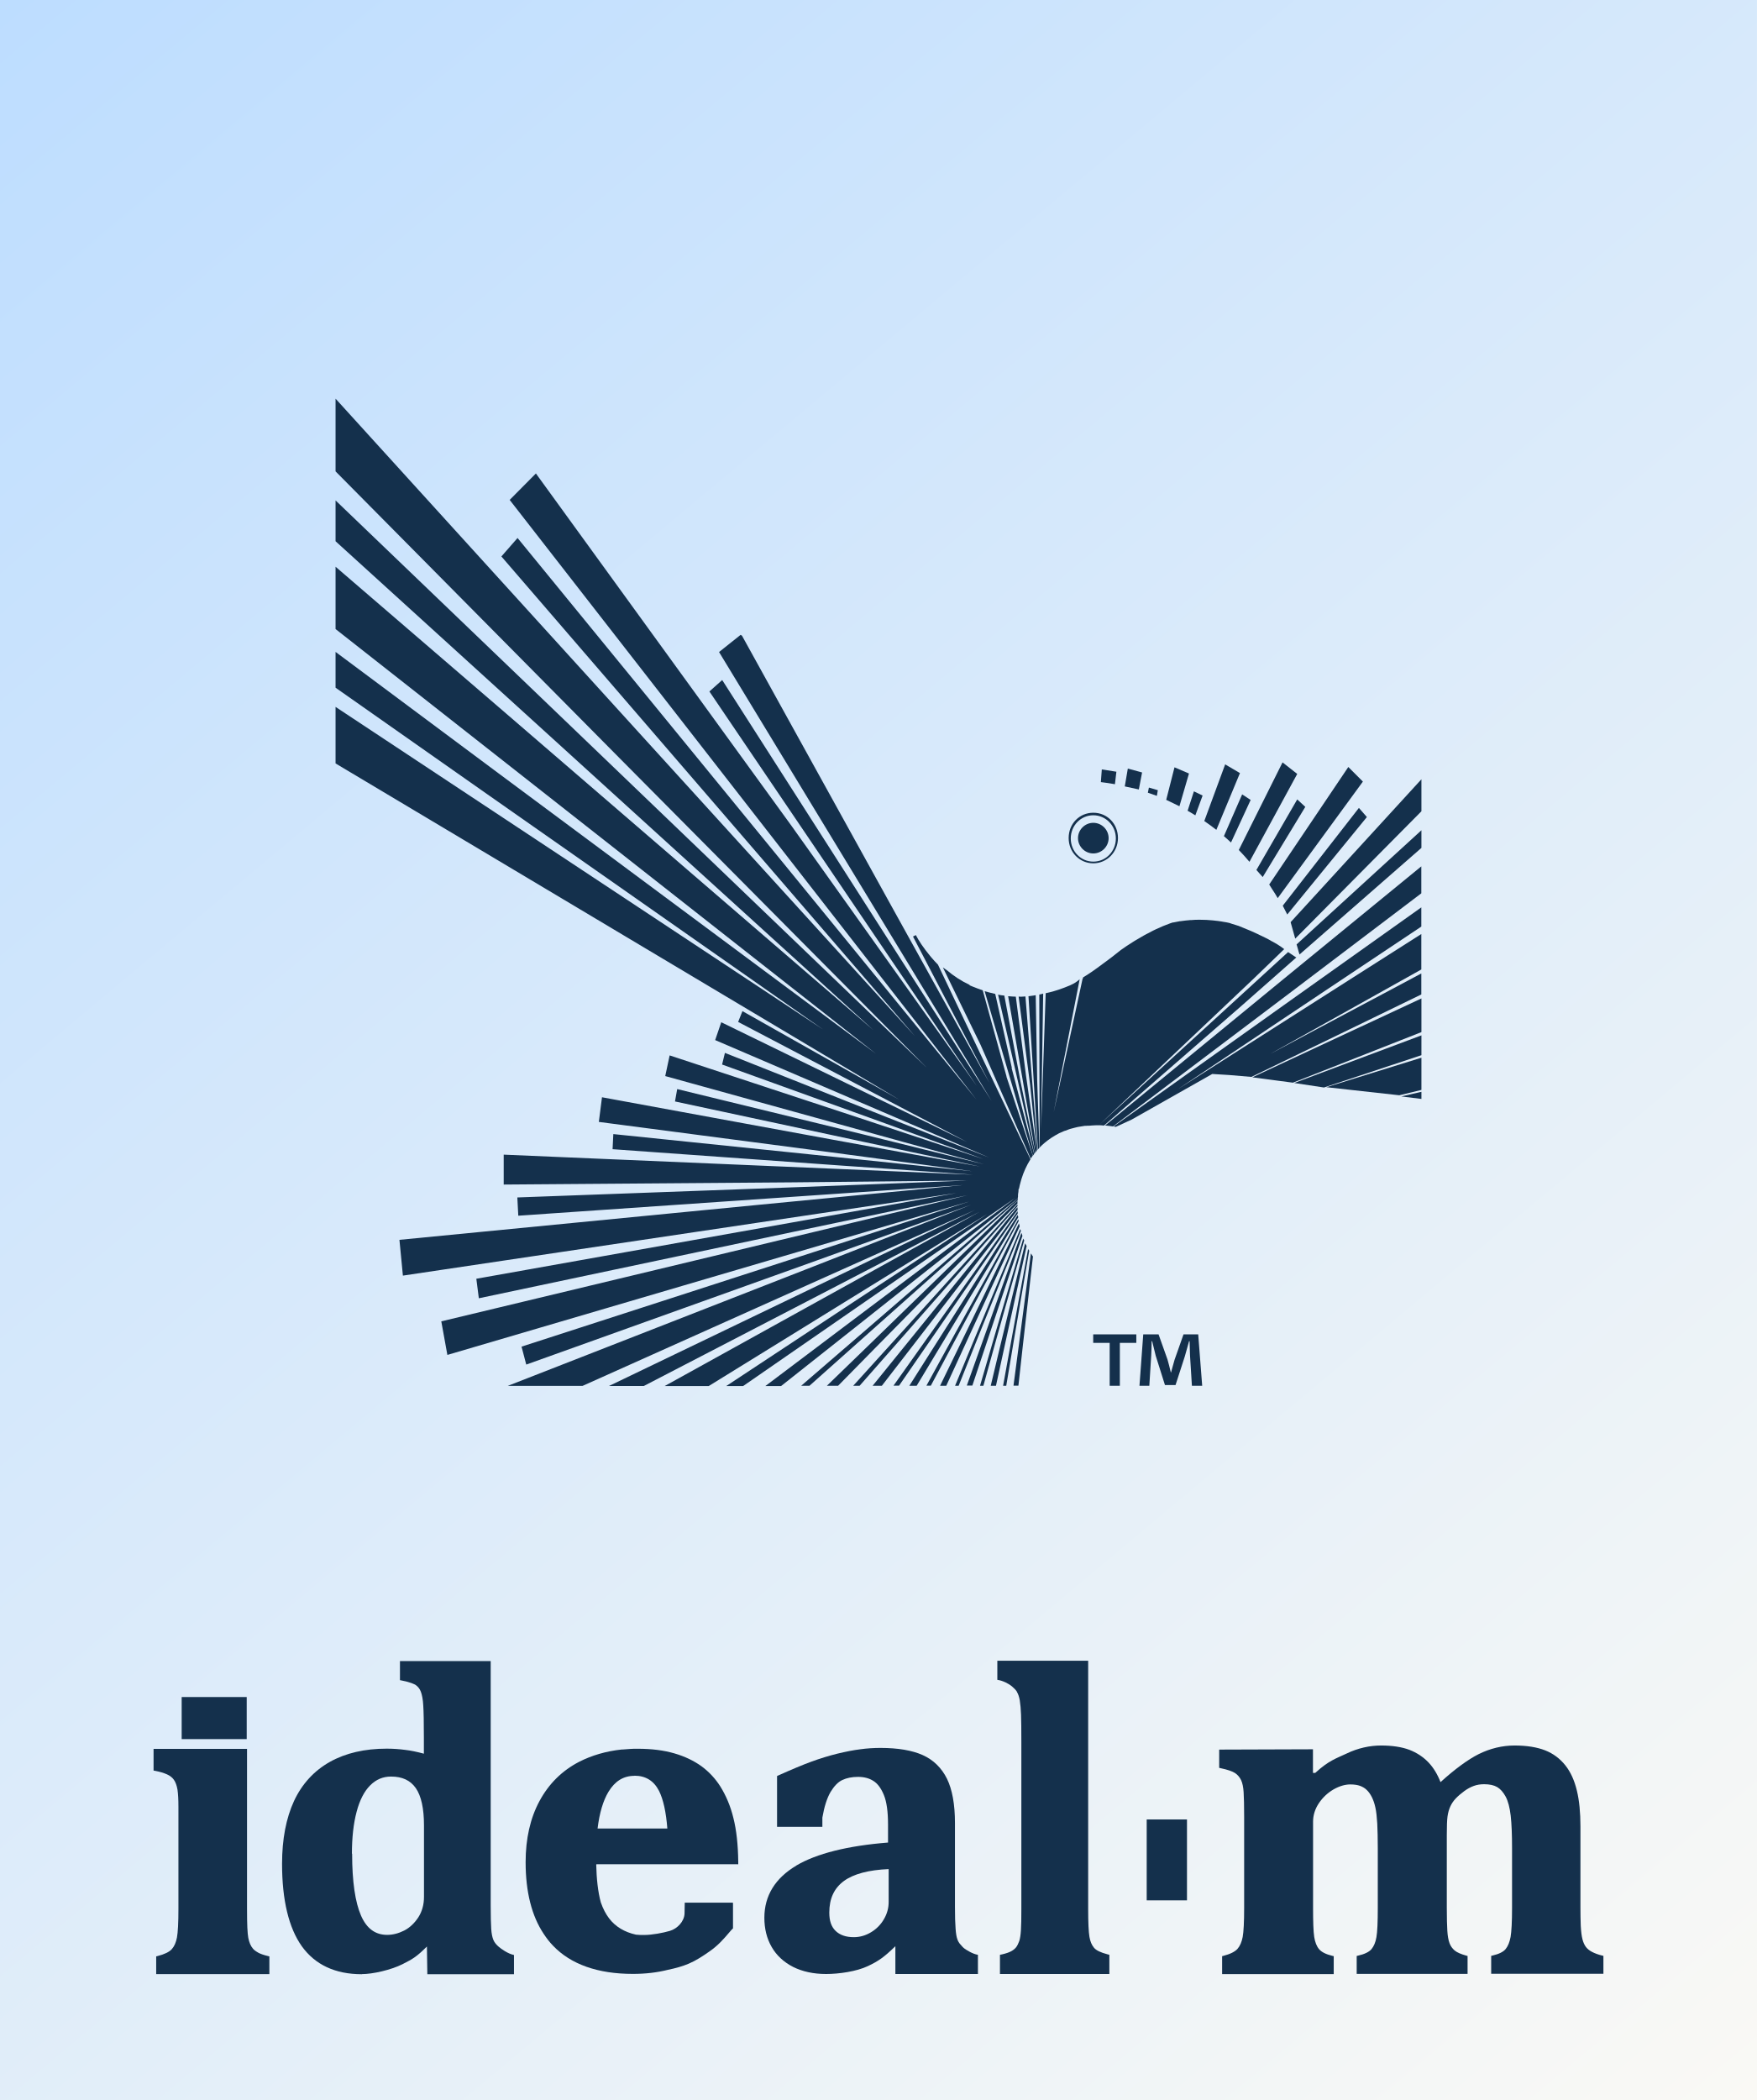
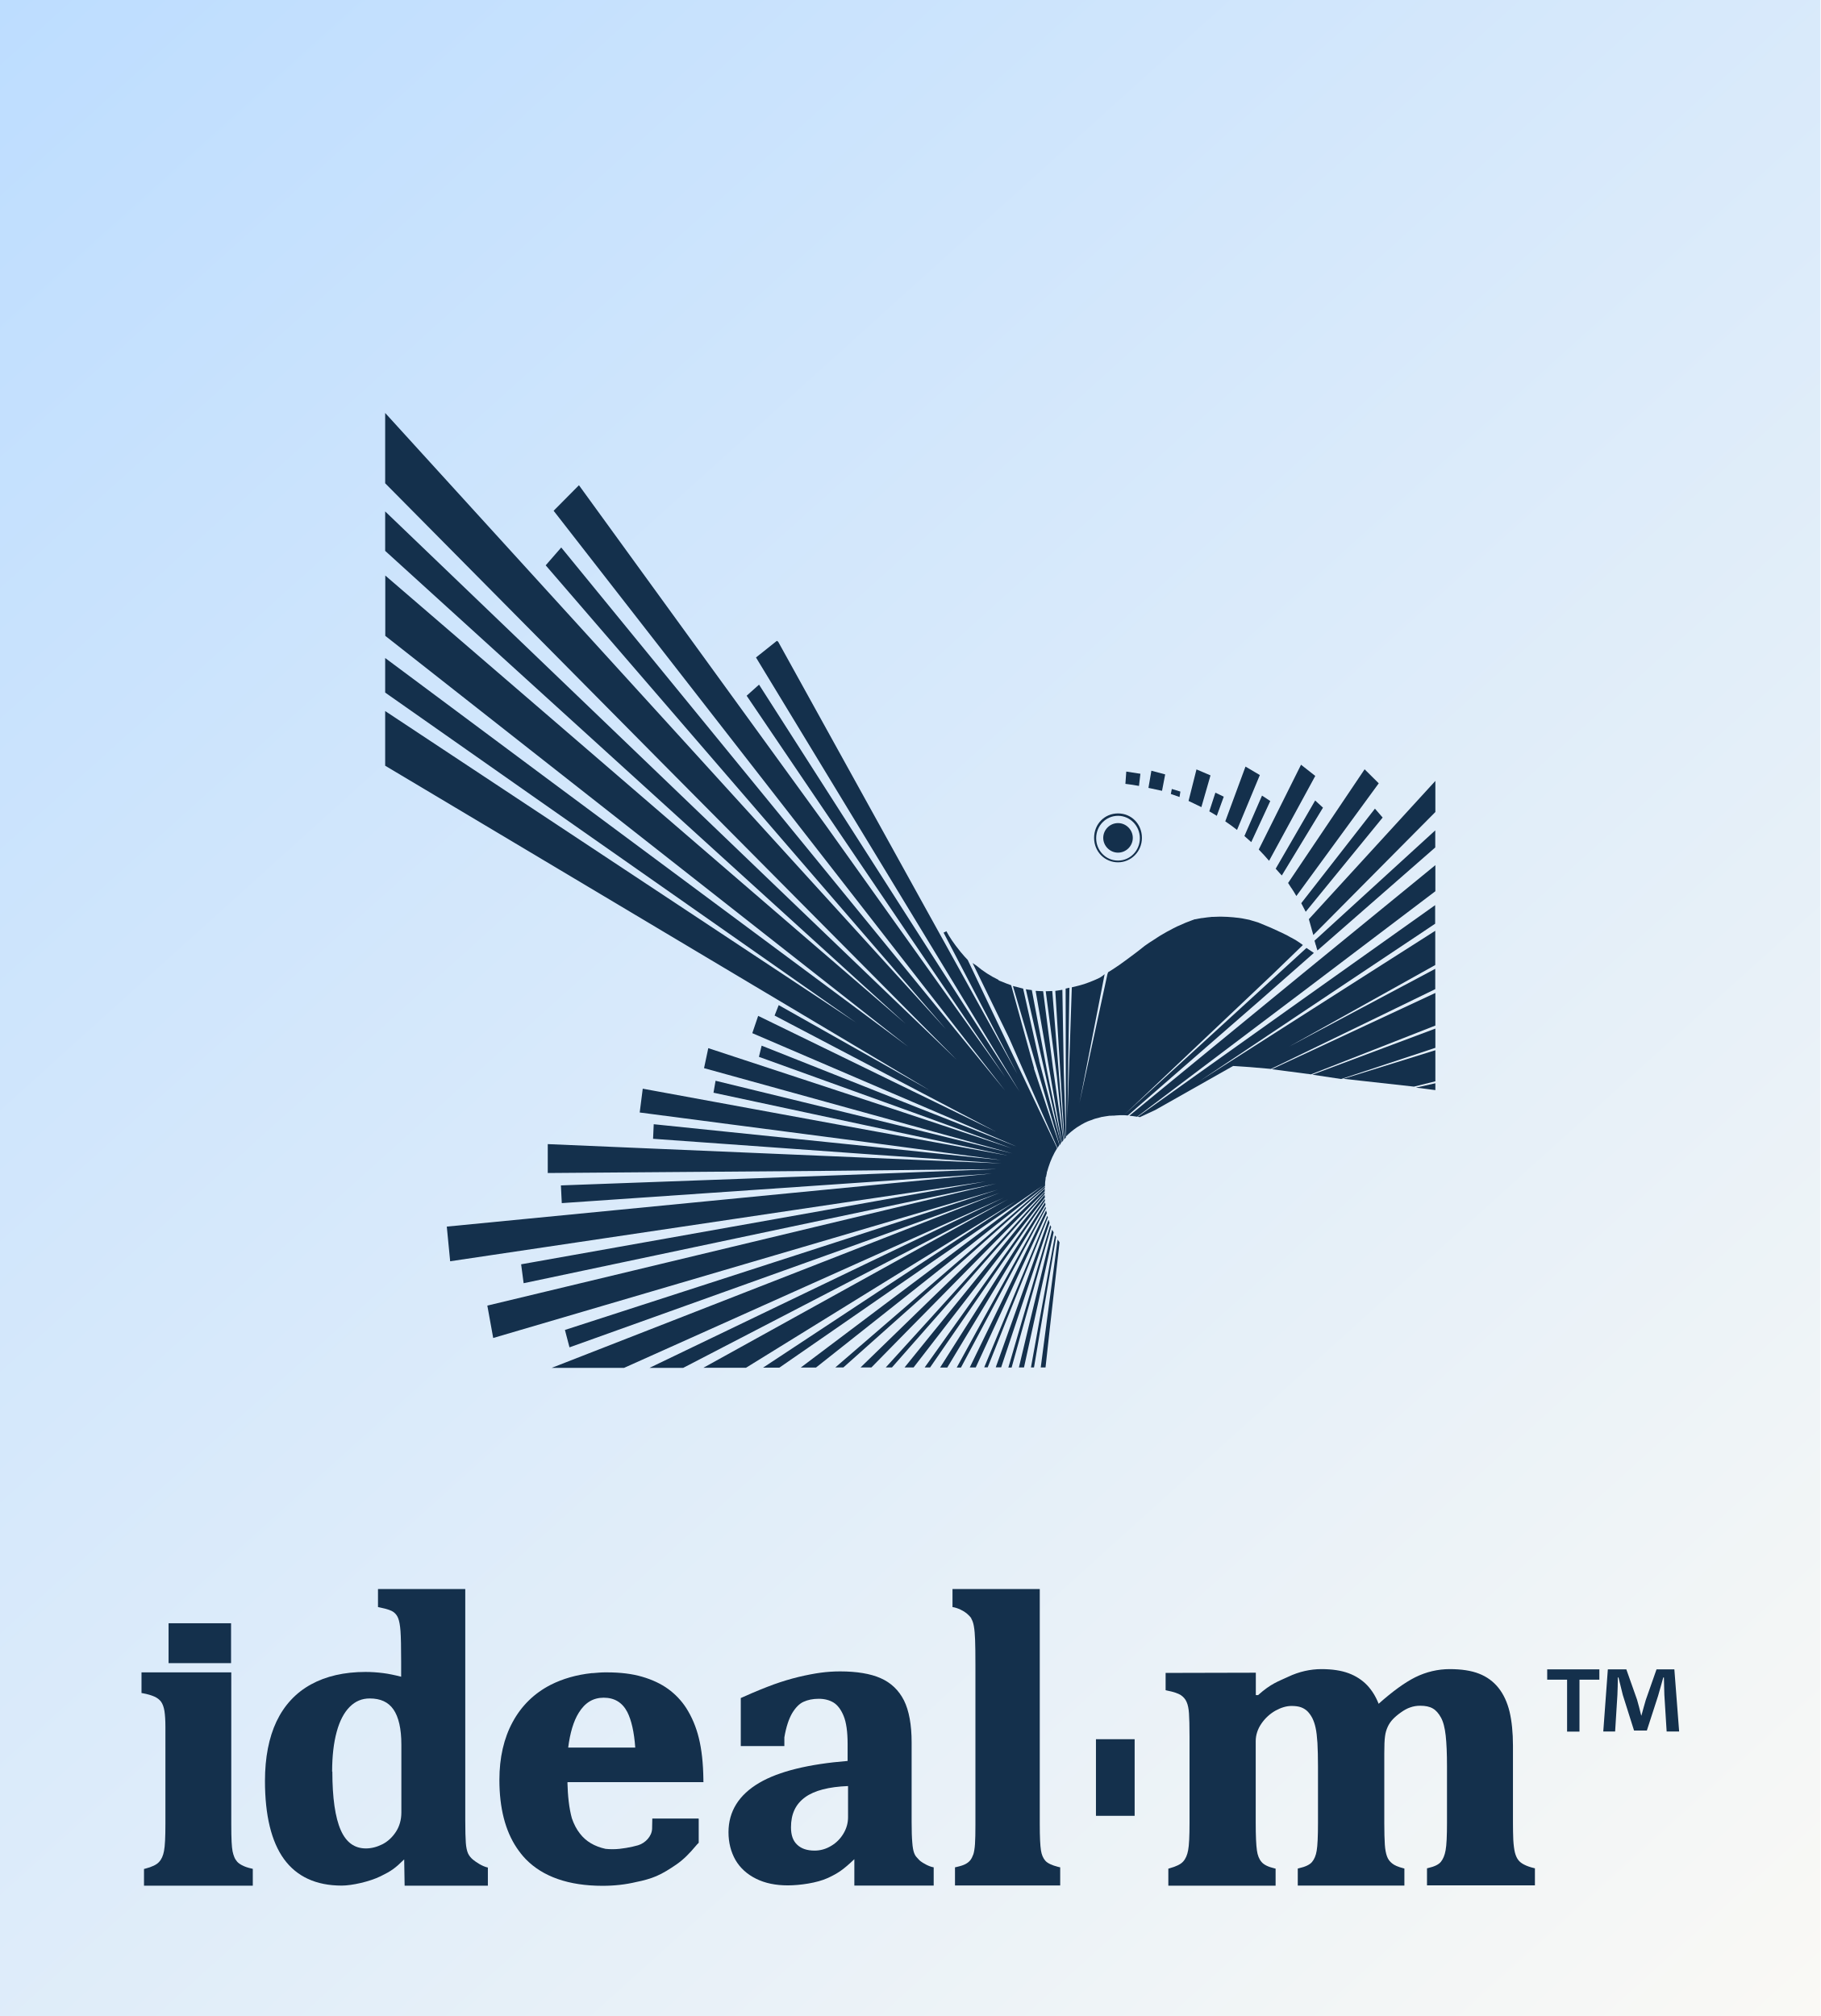
- <svg xmlns="http://www.w3.org/2000/svg" id="Layer_2" data-name="Layer 2" viewBox="-14.64 -38 167.5 200.17">
+ <svg xmlns="http://www.w3.org/2000/svg" id="Layer_2" data-name="Layer 2" viewBox="-13.02 -38 167.5 185.51">
  <defs>
-     <linearGradient id="placa" gradientUnits="userSpaceOnUse" x1="-14.64" y1="-38" x2="152.86" y2="162.17">
+     <linearGradient id="placa" gradientUnits="userSpaceOnUse" x1="-13.02" y1="-38" x2="154.48" y2="147.51">
      <stop offset="0" stop-color="#BDDDFF" />
      <stop offset="1" stop-color="#FAF9F5" />
    </linearGradient>
  </defs>
  <g id="Layer_1-2" data-name="Layer 1">
-     <rect x="-14.64" y="-38" width="167.5" height="200.17" fill="url(#placa)" />
+     <rect x="-13.02" y="-38" width="167.5" height="185.51" fill="url(#placa)" />
    <g>
-       <rect x="94.68" y="135.43" width="3.84" height="7.71" fill="#14304c" />
+       <rect x="87.82" y="122.04" width="3.56" height="7.05" fill="#14304c" />
      <g>
-         <path d="M9.99,148.13c-.22-.12-.39-.24-.51-.38-.12-.14-.21-.29-.28-.46s-.13-.36-.17-.58-.07-.54-.09-.96c-.02-.43-.03-1.03-.03-1.8v-15.25H0v2.07l.13.02c.47.09.86.21,1.15.34.27.12.5.29.66.52.16.23.27.54.34.93.06.41.09.96.09,1.63v9.75c0,1.31-.05,2.23-.14,2.72-.09.47-.25.84-.49,1.11-.24.27-.7.49-1.36.66l-.13.03v1.69h10.79v-1.69l-.13-.03c-.38-.09-.7-.2-.93-.32Z" fill="#14304c" />
-         <rect x="2.68" y="123.76" width="6.2" height="4.01" fill="#14304c" />
+         <path d="M9.27,133.65c-.21-.11-.36-.22-.47-.34-.11-.13-.2-.27-.26-.42s-.12-.33-.16-.53-.07-.5-.09-.88c-.02-.39-.03-.94-.03-1.65v-13.94H0v1.9l.12.02c.44.08.8.19,1.07.31.25.11.46.27.61.47.15.21.25.5.31.85.06.38.09.88.09,1.49v8.91c0,1.2-.04,2.04-.13,2.49-.08.43-.23.77-.46,1.01-.22.25-.65.45-1.26.61l-.12.03v1.54h10.01v-1.55l-.12-.03c-.36-.08-.65-.18-.86-.3Z" fill="#14304c" />
+         <rect x="2.49" y="111.37" width="5.75" height="3.67" fill="#14304c" />
      </g>
-       <path d="M19.86,150.17c1.02,0,2.76-.39,3.86-.94,1.04-.52,1.39-.75,2.34-1.69l.04,2.64h8.26v-1.83c-.6-.13-1.21-.58-1.46-.79-.21-.18-.4-.4-.5-.64-.11-.26-.18-.61-.21-1.06-.03-.46-.05-1.22-.05-2.25v-23.28h-8.65v1.82l.2.04c.8.16,1.15.33,1.31.43.21.15.38.36.48.63.11.29.2.73.23,1.3.04.59.06,1.63.06,3.09v1.52c-.66-.18-1.25-.3-1.76-.36-.59-.08-1.18-.12-1.78-.12-2.1,0-3.92.42-5.42,1.26-1.5.84-2.66,2.1-3.42,3.73-.75,1.62-1.14,3.64-1.14,5.98,0,3.47.64,6.11,1.88,7.86,1.27,1.77,3.19,2.67,5.72,2.67ZM18.91,138.69c0-1.53.15-2.89.45-4,.29-1.1.72-1.94,1.29-2.51.56-.56,1.21-.84,1.99-.84,1.07,0,1.84.36,2.36,1.1.52.75.78,1.95.78,3.55v6.82c0,.73-.18,1.39-.54,1.95-.37.56-.82.99-1.35,1.26-.54.27-1.08.41-1.62.41-1.13,0-1.95-.6-2.49-1.83-.56-1.28-.85-3.27-.85-5.9h0Z" fill="#14304c" />
-       <path d="M82.31,123.28c.12.19.21.46.27.8.06.37.1.82.12,1.36.02.55.03,1.41.03,2.58v15.97c0,.86-.01,1.53-.04,2-.03.44-.08.79-.16,1.03-.09.24-.18.43-.29.58-.11.14-.26.27-.46.38-.21.12-.51.22-.89.31l-.2.04v1.83h10.43v-1.83l-.19-.05c-.64-.17-1.07-.37-1.28-.63-.21-.25-.36-.6-.43-1.04-.08-.47-.12-1.36-.12-2.64v-23.67h-8.66v1.82c.54.07,1.13.4,1.39.62.19.16.37.34.49.53Z" fill="#14304c" />
-       <path d="M61.29,139.82c-2.03,1.2-3.06,2.88-3.06,4.98,0,1.04.23,1.98.7,2.79.46.8,1.15,1.44,2.05,1.9h0s0,0,0,0c.89.44,1.94.67,3.14.67s2.9-.24,3.97-.75c1.02-.48,1.55-.85,2.63-1.9v2.65h7.87v-1.83c-.49-.07-1.1-.46-1.29-.6-.15-.11-.27-.27-.39-.4s-.21-.28-.28-.48c-.08-.21-.14-.56-.17-1.02-.04-.48-.06-1.18-.06-2.07v-8c0-1.77-.26-3.19-.76-4.21-.51-1.03-1.29-1.8-2.32-2.26-1.01-.45-2.36-.68-4.02-.68-.64,0-1.29.04-1.93.13-.64.08-1.37.22-2.19.42-.8.2-1.63.45-2.47.76-.82.3-1.87.74-3.12,1.3l-.15.07v4.84h4.32v-.88c.18-1.04.44-1.86.78-2.44.34-.56.71-.95,1.12-1.14.42-.2.92-.3,1.5-.3s1.07.13,1.47.39c.4.25.73.7.99,1.33.27.65.4,1.6.4,2.84v1.7c-3.87.31-6.82,1.05-8.76,2.2ZM70.08,140.16v3.13c0,.58-.15,1.13-.45,1.64-.3.52-.71.94-1.23,1.25-.51.31-1.07.47-1.64.47-.74,0-1.33-.2-1.74-.6-.41-.4-.6-.96-.6-1.74,0-1.34.46-2.33,1.4-3.02h0c.92-.67,2.36-1.05,4.26-1.13Z" fill="#14304c" />
-       <path d="M55.74,139.73v-.27c-.02-1.62-.17-3.02-.46-4.16-.27-1.12-.7-2.14-1.25-3.02-.47-.74-1.07-1.39-1.79-1.92-.72-.52-1.59-.94-2.59-1.23h0s0,0,0,0c-.99-.29-2.16-.44-3.46-.44h0s-.06,0-.1,0c-.23,0-.46,0-.69.02-.22.01-.44.03-.66.05-.03,0-.07,0-.1,0-1.5.16-2.87.56-4.08,1.18-1.62.84-2.89,2.1-3.77,3.74-.88,1.63-1.32,3.59-1.32,5.82,0,2.83.58,5.12,1.72,6.83.27.41.56.79.89,1.13,1.7,1.78,4.27,2.69,7.62,2.69,1.19,0,2.31-.13,3.34-.39.73-.15,1.41-.34,1.99-.59.68-.29,1.33-.71,2.02-1.2.73-.51,1.27-1.1,1.9-1.85.05-.05.09-.11.14-.16l.08-.08.07-.07v-2.42l-.03-.03h-4.57l-.02,1.04c-.03.75-.68,1.44-1.4,1.65-.64.19-1.7.39-2.44.39-.29,0-.55,0-.79-.03-1.08-.24-1.95-.75-2.56-1.55-.32-.42-.58-.92-.79-1.52-.28-1.02-.41-2.28-.44-3.61l.03-.03h13.49ZM45.85,131.26c1.05,0,1.84.47,2.34,1.45.41.82.67,2.03.79,3.58h-6.65c.18-1.48.53-2.66,1.04-3.5.62-1.02,1.43-1.52,2.48-1.52Z" fill="#14304c" />
-       <path d="M101.59,128.77v1.74l.13.03c.67.14,1.13.3,1.39.47.25.17.44.4.57.67.13.28.21.67.24,1.15.03.5.05,1.27.05,2.32v8.73c0,1.33-.05,2.26-.14,2.75-.09.47-.25.85-.49,1.13-.24.27-.69.5-1.35.67l-.12.03v1.71h10.64v-1.71l-.13-.03c-.61-.15-1.03-.36-1.26-.63-.24-.28-.39-.67-.47-1.17-.08-.52-.11-1.45-.11-2.77v-8.22c0-.62.19-1.22.56-1.77.38-.56.85-.99,1.4-1.31.55-.31,1.09-.47,1.59-.47.38,0,.7.05.94.14.24.09.46.22.63.39.18.17.34.4.48.67.14.28.26.62.34,1,.09.39.14.9.18,1.53.03.64.05,1.44.05,2.36v5.69c0,1.34-.04,2.28-.13,2.78-.08.48-.24.86-.47,1.14-.23.27-.66.48-1.28.62l-.13.03v1.71h10.57v-1.71l-.12-.03c-.5-.14-.88-.3-1.11-.49-.22-.19-.39-.42-.49-.7-.11-.29-.18-.69-.21-1.18-.03-.5-.05-1.24-.05-2.2v-6.93c0-.82.02-1.42.07-1.78.05-.35.14-.67.27-.95s.3-.53.52-.76.49-.46.8-.69c.3-.22.61-.39.92-.5.3-.11.63-.16.98-.16.51,0,.93.09,1.24.27.31.18.58.49.81.91.23.43.39,1.04.48,1.81.09.79.13,1.82.13,3.1v5.69c0,1.33-.05,2.26-.14,2.78-.09.49-.25.88-.47,1.15-.22.27-.64.48-1.25.62l-.13.03v1.71h10.7v-1.71l-.13-.03c-.37-.09-.69-.21-.96-.35-.25-.13-.44-.29-.58-.47-.14-.19-.25-.43-.33-.74-.08-.31-.13-.74-.16-1.27-.02-.54-.03-1.13-.03-1.74v-7.75c0-1.31-.11-2.46-.34-3.4-.23-.96-.59-1.77-1.1-2.41s-1.16-1.13-1.93-1.43c-.77-.3-1.74-.46-2.91-.46s-2.33.28-3.42.82c-1.03.52-2.26,1.42-3.64,2.67-.29-.75-.67-1.37-1.13-1.86-.5-.53-1.12-.94-1.84-1.22-.72-.27-1.63-.41-2.7-.41s-2.21.25-3.27.76c-1.04.49-1.71.67-3,1.85h-.22v-2.25" fill="#14304c" />
+       <path d="M18.42,135.51c.94,0,2.56-.36,3.58-.86.97-.48,1.29-.69,2.17-1.55l.04,2.42h7.66v-1.67c-.56-.12-1.12-.53-1.36-.72-.2-.16-.37-.37-.47-.59-.1-.24-.17-.56-.2-.97-.03-.42-.05-1.12-.05-2.06v-21.29h-8.03v1.66l.19.04c.74.15,1.07.3,1.21.4.2.14.35.32.45.57.11.27.18.67.22,1.19.04.54.06,1.49.06,2.82v1.39c-.62-.16-1.16-.27-1.63-.33-.54-.07-1.1-.11-1.65-.11-1.95,0-3.64.39-5.02,1.15-1.4.77-2.46,1.92-3.17,3.41-.7,1.48-1.06,3.32-1.06,5.47,0,3.17.59,5.59,1.75,7.19,1.18,1.62,2.96,2.44,5.31,2.44ZM17.54,125.02c0-1.4.14-2.64.42-3.66.27-1,.67-1.77,1.2-2.3.52-.52,1.12-.77,1.84-.77.99,0,1.71.33,2.18,1.01.48.69.73,1.78.73,3.24v6.24c0,.67-.17,1.27-.5,1.78-.34.52-.76.9-1.25,1.15-.5.25-1.01.38-1.51.38-1.05,0-1.81-.55-2.31-1.67-.52-1.17-.78-2.99-.78-5.4h0Z" fill="#14304c" />
+       <path d="M76.34,110.93c.11.17.2.42.25.73.06.33.09.75.11,1.24.02.5.03,1.29.03,2.36v14.6c0,.79-.01,1.4-.04,1.83-.03.41-.08.72-.15.94-.08.22-.17.4-.27.53-.1.13-.24.25-.42.35-.19.11-.47.2-.82.28l-.18.04v1.67h9.68v-1.67l-.18-.04c-.59-.15-.99-.34-1.19-.57-.2-.23-.34-.55-.4-.95-.07-.43-.11-1.24-.11-2.41v-21.64h-8.03v1.66c.5.07,1.05.37,1.29.57.18.15.34.31.45.48Z" fill="#14304c" />
+       <path d="M56.85,126.05c-1.88,1.1-2.84,2.63-2.84,4.55,0,.95.22,1.81.64,2.55.43.74,1.07,1.32,1.9,1.73h0s0,0,0,0c.82.41,1.8.61,2.91.61s2.69-.22,3.69-.68c.95-.44,1.44-.78,2.44-1.73v2.43h7.3v-1.68c-.46-.07-1.02-.42-1.19-.55-.14-.1-.25-.25-.36-.36s-.19-.25-.26-.44c-.07-.2-.13-.51-.16-.94-.04-.44-.06-1.07-.06-1.89v-7.32c0-1.62-.24-2.92-.7-3.85-.48-.95-1.2-1.64-2.16-2.06-.93-.41-2.19-.62-3.72-.62-.59,0-1.2.04-1.79.12-.59.08-1.27.21-2.03.39-.74.18-1.51.41-2.29.69-.76.28-1.74.67-2.89,1.19l-.14.06v4.42h4.01v-.8c.16-.95.41-1.7.72-2.23.31-.51.66-.87,1.04-1.04.39-.18.86-.28,1.4-.28s.99.12,1.37.35c.37.23.68.64.92,1.22.25.6.37,1.47.37,2.6v1.55c-3.59.29-6.33.96-8.12,2.01ZM65.01,126.36v2.86c0,.53-.14,1.03-.42,1.5-.28.47-.66.86-1.14,1.14-.48.29-.99.43-1.52.43-.69,0-1.23-.18-1.61-.55-.38-.36-.56-.88-.56-1.59,0-1.23.42-2.13,1.3-2.77h0c.85-.62,2.18-.96,3.95-1.03Z" fill="#14304c" />
+       <path d="M51.7,125.97v-.24c-.02-1.48-.16-2.76-.42-3.8-.25-1.03-.65-1.96-1.16-2.76-.44-.68-1-1.27-1.66-1.75-.66-.48-1.47-.86-2.4-1.13h0s0,0,0,0c-.92-.27-2-.4-3.21-.4h0s-.06,0-.09,0c-.21,0-.43,0-.64.02-.21.01-.41.03-.61.05-.03,0-.06,0-.09,0-1.39.15-2.66.51-3.78,1.08-1.5.77-2.68,1.92-3.49,3.42-.81,1.49-1.22,3.28-1.22,5.32,0,2.59.54,4.68,1.59,6.25.25.37.52.72.83,1.04,1.57,1.62,3.96,2.46,7.07,2.46,1.11,0,2.14-.12,3.1-.35.67-.13,1.31-.31,1.85-.54.63-.27,1.23-.65,1.87-1.09.67-.47,1.18-1,1.76-1.69.04-.05.08-.1.13-.15l.07-.07.07-.07v-2.21l-.03-.02h-4.24l-.02.95c-.03.69-.63,1.31-1.29,1.51-.59.17-1.57.36-2.26.36-.27,0-.51,0-.73-.03-1.01-.22-1.81-.68-2.37-1.42-.3-.38-.54-.84-.73-1.39-.26-.93-.38-2.08-.41-3.3l.03-.03h12.51ZM42.53,118.22c.97,0,1.71.43,2.17,1.32.38.75.63,1.85.73,3.27h-6.17c.17-1.35.49-2.43.97-3.2.58-.94,1.33-1.39,2.3-1.39Z" fill="#14304c" />
+       <path d="M94.23,115.94v1.59l.12.03c.62.12,1.05.27,1.29.43.23.16.41.36.52.62.12.26.19.62.22,1.05.03.45.05,1.16.05,2.12v7.98c0,1.21-.04,2.06-.13,2.51-.08.43-.23.78-.46,1.03-.22.25-.64.45-1.25.62l-.11.03v1.57h9.87v-1.57l-.12-.03c-.56-.13-.96-.33-1.17-.58-.22-.25-.37-.61-.43-1.07-.07-.48-.11-1.32-.11-2.53v-7.52c0-.57.18-1.11.52-1.61.35-.51.79-.91,1.3-1.2.51-.28,1.01-.43,1.47-.43.35,0,.65.04.87.12.22.08.42.2.59.36.16.16.31.36.45.62.13.26.24.57.31.91.08.35.13.82.17,1.4.03.59.05,1.32.05,2.16v5.2c0,1.23-.04,2.09-.12,2.55-.07.44-.22.79-.43,1.04-.21.25-.61.44-1.19.57l-.12.03v1.57h9.81v-1.57l-.11-.03c-.47-.12-.82-.27-1.03-.45-.21-.17-.37-.38-.46-.64-.1-.27-.17-.63-.2-1.08-.03-.46-.05-1.13-.05-2.01v-6.34c0-.75.02-1.3.07-1.63.04-.32.13-.61.25-.87s.28-.49.48-.7.45-.42.75-.63c.28-.2.57-.36.85-.45.28-.1.58-.15.91-.15.48,0,.86.08,1.15.25.29.16.54.45.75.83.22.39.36.95.44,1.66.08.72.12,1.67.12,2.83v5.2c0,1.21-.04,2.07-.13,2.54-.08.45-.23.8-.43,1.05-.2.25-.59.44-1.16.57l-.12.03v1.57h9.93v-1.57l-.12-.03c-.34-.08-.64-.19-.89-.32-.23-.12-.41-.26-.53-.43-.13-.17-.23-.4-.3-.67-.07-.29-.12-.67-.15-1.16-.02-.49-.03-1.03-.03-1.59v-7.09c0-1.2-.11-2.25-.31-3.11-.21-.87-.55-1.61-1.02-2.2s-1.07-1.03-1.79-1.31c-.71-.28-1.62-.42-2.7-.42s-2.16.25-3.17.75c-.96.48-2.09,1.3-3.37,2.44-.27-.69-.63-1.25-1.05-1.7-.47-.49-1.04-.86-1.71-1.11-.67-.25-1.51-.38-2.51-.38s-2.05.23-3.04.7c-.96.45-1.58.62-2.78,1.69h-.21v-2.06" fill="#14304c" />
+       <path d="M134.14,115.61v.95h-1.83v4.78h-1.14v-4.78h-1.83v-.95h4.8ZM140.33,121.33l-.21-3.37c-.02-.44-.02-.99-.04-1.6h-.06c-.15.51-.32,1.18-.48,1.7l-1.03,3.18h-1.18l-1.03-3.26c-.11-.44-.27-1.12-.4-1.62h-.06c0,.53-.02,1.07-.04,1.6l-.21,3.37h-1.09l.42-5.72h1.7l.99,2.8c.13.44.23.86.38,1.45h.02c.15-.53.27-1.01.4-1.43l.99-2.82h1.64l.44,5.72h-1.14Z" fill="#14304c" />
    </g>
    <g>
-       <path d="M91.65,36.76l.14-1.2-1.39-.22-.09,1.21c.45.05.89.12,1.34.2h0Z" fill="#14304c" />
-       <polygon points="94.24 35.63 92.88 35.26 92.59 36.96 93.93 37.25 94.24 35.63" fill="#14304c" />
-       <polygon points="98.71 35.73 97.33 35.14 96.54 38.24 97.8 38.85 98.71 35.73" fill="#14304c" />
-       <path d="M101.32,41.1l2.25-5.41-1.41-.83-1.99,5.4c.39.27.78.55,1.15.84h0Z" fill="#14304c" />
-       <path d="M104.48,44.14h0s4.55-8.37,4.55-8.37l-1.4-1.1-4.17,8.35c.35.36.69.74,1.01,1.12Z" fill="#14304c" />
-       <path d="M106.69,46.83c.16.25.32.49.48.78h0s8.12-11.11,8.12-11.11l-1.39-1.39-7.54,11.2c.12.19.22.35.32.51Z" fill="#14304c" />
-       <polygon points="108.84 51.47 120.87 39.33 120.87 36.28 108.4 49.9 108.84 51.47" fill="#14304c" />
-       <polygon points="95.74 37.32 94.89 37.07 94.79 37.56 95.65 37.86 95.74 37.32" fill="#14304c" />
-       <path d="M99.32,39.71h0s.69-1.88.69-1.88l-.83-.4-.6,1.85c.23.13.47.27.74.44Z" fill="#14304c" />
-       <path d="M102.72,42.3h0s1.87-4.05,1.87-4.05l-.81-.53-1.74,3.98c.24.21.46.4.67.6Z" fill="#14304c" />
-       <path d="M105.14,44.93s.11.12.22.24l.04.05c.13.15.28.3.34.38h0s4.06-6.69,4.06-6.69l-.77-.71-3.9,6.74Z" fill="#14304c" />
-       <polygon points="107.65 48.33 108.08 49.17 115.67 39.88 114.91 39.01 107.65 48.33" fill="#14304c" />
-       <path d="M109.1,52.47c.04.17.09.34.15.51h0s11.62-10.16,11.62-10.16v-1.68l-11.9,10.88c.05.16.09.31.13.45Z" fill="#14304c" />
-       <path d="M90.7,69.28c.25.02.51.05.77.09h0s17.01-12.84,17.01-12.84l12.38-9.38v-2.57l-13.12,10.73-17.04,13.98Z" fill="#14304c" />
-       <path d="M81.33,64.6l-.03-.05-2.25-8.15c-.32-.11-.64-.23-1.01-.38l-.24-.1v-.04c-.81-.38-1.54-.86-2.17-1.4-.06-.04-.12-.08-.18-.12l-.02-.02c-.06-.04-.12-.08-.18-.12h0s3.59,7.37,3.59,7.37l4.78,10.85c.06-.1.13-.2.2-.29l-2.52-7.55h.03Z" fill="#14304c" />
-       <path d="M91.54,69.38s.06,0,.09.01c.04,0,.08.01.11.02h0s1.52-.7,1.52-.7l7.67-4.34,1.62.1,2.11.18,10.05-4.87,6.15-2.99v-2l-14.39,7.66,14.39-8.04v-3.38l-6.52,4.15-16.66,10.62,10.62-7.1,12.56-8.38v-1.83l-13.05,9.28-16.27,11.59Z" fill="#14304c" />
-       <path d="M82.38,76.33s0-.03,0-.05v-.03l-13.93,12.05-6.71,5.79h.79l19.86-17.69s0-.04,0-.06Z" fill="#14304c" />
-       <path d="M82.36,76.73v-.02c0-.07,0-.16,0-.24v-.02s-14.06,13.66-14.06,13.66l-4.11,3.98h1.07l3.4-3.46,13.7-13.9Z" fill="#14304c" />
-       <polygon points="104.8 64.67 104.75 64.69 108.62 65.2 120.87 60.38 120.87 57.17 104.79 64.67 104.8 64.67" fill="#14304c" />
-       <polygon points="118.76 66.4 120.87 65.89 120.87 62.82 111.81 65.63 118.76 66.4" fill="#14304c" />
-       <polygon points="118.95 66.51 120.87 66.75 120.87 66.07 118.95 66.51" fill="#14304c" />
-       <path d="M82.36,76.88s0-.04,0-.06v-.02s-11.51,12.71-11.51,12.71l-4.15,4.58h.61l15.05-17.11s0-.07,0-.1Z" fill="#14304c" />
-       <polygon points="108.78 65.22 108.74 65.23 111.58 65.66 120.87 62.58 120.87 60.69 108.77 65.22 108.78 65.22" fill="#14304c" />
-       <path d="M82.39,76.2s0-.09.02-.13c0-.01,0-.03,0-.04v-.05s0-.05,0-.05v-.06s.01,0,.01,0v-.09c.02-.1.04-.2.04-.31v-.12s.04-.02.04-.02c0-.02.04-.18.04-.18.01-.07.03-.13.04-.19l.02-.07c.01-.05.03-.1.04-.15l.04-.15s.06-.21.06-.21c.21-.68.5-1.31.86-1.88l-8.82-18.55c-.2-.2-.42-.44-.64-.7-.05-.06-.1-.11-.14-.17-.57-.69-1.05-1.4-1.33-1.95l-.27.14,7.29,13.96-9.25-16.69-14.34-25.94-.13-.09-2.06,1.64,25.99,42.8-10.38-16.2-15.31-23.93-1.22,1.09,15.86,23.42,9.65,14.21-17.69-24.83L36.45,7.13l-2.5,2.52,44.5,57.16-18.64-22.82-25.11-30.71-1.54,1.76,25.78,29.9,13.65,15.83-26.35-28.97L17.35,0v6.93l27.01,27.27,29.36,29.58L17.35,9.7v3.89l51.3,46.62-35.03-30.19-16.27-14v5.94l14.29,11.23,37.24,29.26-35.97-26.72-15.56-11.59v3.41l14.47,10.16,31.98,22.4L17.35,29.38v5.39l36.39,21.71,17.35,10.34-14.95-8.44-.41,1.03,21.83,11.45-23.44-11.42-.58,1.7,15.88,6.81,10.22,4.38-9.68-3.82-15.49-6.15-.27,1.11,15.58,5.62,9.33,3.39-11.55-3.83-18.36-6.05-.42,1.97,30.4,8.41-11.2-2.77-18.06-4.4-.21,1.18,18.16,3.89,10.9,2.31-13.98-2.55-22.04-4.05-.3,2.35,22.2,2.91,13.4,1.79-12.59-1.31-21.63-2.23-.07,1.44,21.65,1.55,12.7.88-44.73-1.91v2.85s27.59-.21,27.59-.21l16.63-.17-15.7.61-27.22,1,.09,1.74,42.4-2.92-19.77,1.91-33.96,3.31.33,3.41,52.78-7.87-15.75,2.82-30.03,5.35.24,1.86,29.88-6.31,16.7-3.51-17.85,4.27-32.31,7.75.58,3.2,32.02-9.41,17.72-5.21-14.73,4.79-27.94,9.04.45,1.71,27.66-9.91,14.74-5.32-15.74,6.16-28.42,11.1h7.13l37.42-16.77-13.36,6.42-21.54,10.36h3.32l18.48-9.58,13.52-7.02-30.02,16.61h4.2l11.95-7.38,14.67-9.06-12.8,8.42-12.15,8.02h1.61l10.82-7.48,15.14-10.46-15.69,11.8-8.15,6.14h1.5l7-5.54,15.58-12.35Z" fill="#14304c" />
-       <path d="M82.37,77.26c0-.06,0-.12-.02-.19l-11.45,14.12-2.35,2.9h.88l12.94-16.75v-.08Z" fill="#14304c" />
-       <path d="M81.8,63.79h.03s0-.02,0-.02h-.01s-1.58-7.03-1.58-7.03c-.36-.08-.71-.18-1.01-.26h0l2.18,7.47,2.42,8.21c.04-.05.08-.11.12-.16l-2.12-8.09-.03-.11Z" fill="#14304c" />
-       <path d="M83.83,81.76c-.05-.06-.09-.13-.14-.22l-.05-.06-1.15,8.74-.51,3.86h.47l.42-3.8.97-8.54Z" fill="#14304c" />
-       <path d="M83.24,80.78l-.05-.09c-.03-.06-.06-.12-.1-.18l-2.38,9.81-.9,3.77h.5l.8-3.67,2.12-9.64Z" fill="#14304c" />
-       <path d="M83.48,81.22s-.03-.04-.04-.07c-.02-.03-.04-.06-.07-.08l-1.54,8.38-.84,4.64h.3l.77-4.59,1.42-8.28Z" fill="#14304c" />
-       <path d="M84.11,56.86c-.23.04-.47.07-.7.1l.9,14.6c.05-.05.09-.1.14-.15l-.21-6.43-.14-8.11Z" fill="#14304c" />
-       <path d="M108.91,53.25l-.75-.5-17.98,16.45,14.68-13.9,2.93-2.83c-.11-.09-.21-.16-.31-.23-.23-.16-.48-.31-.79-.48,0,0-.02-.01-.03-.02h-.02c-.14-.09-.28-.16-.42-.24-.07-.04-.14-.07-.22-.11-.2-.1-.39-.19-.56-.27l-.12-.06h0s0,0,0,0c-.23-.11-.46-.21-.7-.32l-1.19-.49h0s-.07-.02-.07-.02c-.17-.05-.37-.11-.58-.18l-.14-.05h0s-.1-.03-.1-.03c-.21-.05-.38-.08-.54-.1l-.16-.03c-.24-.04-.47-.07-.69-.09l-.17-.02c-.39-.04-.8-.06-1.21-.06h-.1s-.09,0-.09,0c-.21,0-.42.01-.63.03h-.15s-.05.01-.05.01c-.23.02-.46.04-.72.08l-.15.02h-.05c-.24.04-.43.08-.62.12h-.06s-.05.02-.05.02l-.18.06c-.45.16-.9.35-1.35.56l-.1.05-.15.07c-.2.1-.42.22-.67.35l-.15.08-.11.06c-.22.12-.43.25-.65.38l-.12.07-.15.09c-.19.12-.38.24-.56.36l-.14.09-.13.09c-.14.1-.28.19-.42.29-.31.25-.61.48-.89.7-.21.16-.42.32-.63.47,0,0-.45.33-.53.39l-.19.14c-.16.12-.33.23-.49.35-.32.22-.6.4-.87.56l-.03.12h-.02s-2.76,12.75-2.76,12.75l2.48-12.69c-.12.12-.27.22-.45.34l-.1.06c-.09.05-.19.1-.32.16-.11.05-.23.1-.34.14-.12.05-.24.09-.36.14-.13.05-.26.1-.39.14-.13.04-.26.08-.38.12-.08.02-.15.04-.23.07-.21.06-.41.1-.62.15-.01,0-.03,0-.05.01l-.44,12.93.2-12.89-.15.04c-.07.02-.14.03-.22.05l.03,14.58c.31-.32.67-.62,1.07-.89l.09-.06c.22-.14.45-.28.7-.41l.07-.03c.15-.07.31-.14.43-.19h.02s.08-.03.08-.03h.02s.33-.13.33-.13l.13-.04c.14-.04.29-.08.42-.11l.07-.02h.03s.05-.02.05-.02c.04,0,.09-.02.14-.03l.25-.04c.14-.02.28-.05.43-.07.01,0,.03,0,.04,0h.03s.02,0,.02,0h.06s.08-.01.11-.01h.16s.24-.02.24-.02c.12,0,.24-.02.37-.02.02,0,.04,0,.07,0,.02,0,.03,0,.05,0,.02,0,.04,0,.06,0,.02,0,.04,0,.06,0,.01,0,.03,0,.05,0,.01,0,.03,0,.04,0,.12,0,.24,0,.36.02h.1s13.16-11.46,13.16-11.46l5.17-4.56Z" fill="#14304c" />
-       <path d="M82.2,57c-.22,0-.43-.02-.67-.04h-.06s2.59,14.9,2.59,14.9c.04-.05.08-.1.12-.15l.02-.03-1.03-7.18-.97-7.51Z" fill="#14304c" />
-       <path d="M82.63,57h-.16s1.1,8.44,1.1,8.44l.64,6.22s.05-.06.07-.08l-1.16-14.6c-.17.01-.33.02-.49.03Z" fill="#14304c" />
-       <path d="M81.11,56.9c-.08-.01-.15-.02-.23-.03h-.04c-.11-.02-.22-.04-.33-.06l1.91,8.34,1.54,6.83s.06-.08.09-.11l-1.4-6.78-1.54-8.18Z" fill="#14304c" />
-       <path d="M82.47,78.41s0-.06-.01-.1c0-.03,0-.05-.03-.08l-6.07,10.97-2.68,4.88h.42l2.52-4.72,5.85-10.96Z" fill="#14304c" />
-       <path d="M82.57,78.89v-.02c-.02-.08-.04-.17-.07-.26l-5.77,11.88-1.75,3.6h.59l1.55-3.37,5.45-11.83Z" fill="#14304c" />
-       <path d="M82.97,80.35l.03-.1v-.02c-.03-.06-.06-.11-.09-.17l-2.76,9.36-1.36,4.67h.32l1.27-4.57,2.59-9.17Z" fill="#14304c" />
-       <path d="M82.38,77.68s0-.07,0-.12c0-.03,0-.06-.02-.1l-8.44,11.86-3.38,4.76h.53l3.12-4.52,8.19-11.88Z" fill="#14304c" />
-       <path d="M82.43,78.06v-.07c-.02-.06-.02-.12-.05-.18l-8.22,12.95-2.11,3.33h.7l1.78-2.96,7.89-13.07Z" fill="#14304c" />
-       <path d="M82.68,79.32s-.02-.06-.02-.07c-.01-.03-.02-.06-.04-.1l-4.24,10.18-1.97,4.76h.34l1.86-4.66,4.08-10.11Z" fill="#14304c" />
-       <path d="M82.84,79.83s-.03-.1-.05-.16v-.04s-.06-.1-.06-.1l-3.86,10.79-1.34,3.75h.53l1.19-3.57,3.58-10.69Z" fill="#14304c" />
-       <path d="M89.59,44.29c1.28,0,2.35-1.05,2.35-2.41s-1.02-2.41-2.35-2.41-2.35,1.05-2.35,2.41,1.05,2.41,2.35,2.41ZM89.59,39.71c1.18,0,2.15.98,2.15,2.21s-.96,2.21-2.15,2.21-2.15-.98-2.15-2.21.96-2.21,2.15-2.21Z" fill="#14304c" />
-       <path d="M89.59,43.35c.8,0,1.46-.66,1.46-1.46s-.66-1.46-1.46-1.46-1.46.66-1.46,1.46.66,1.46,1.46,1.46Z" fill="#14304c" />
-       <path d="M93.69,89.19v.81h-1.57v4.09h-.97v-4.09h-1.57v-.81h4.11ZM98.99,94.09l-.18-2.88c-.02-.38-.02-.85-.04-1.37h-.05c-.13.43-.27,1.01-.41,1.46l-.88,2.72h-1.01l-.88-2.79c-.09-.38-.23-.95-.34-1.39h-.05c0,.45-.02.92-.04,1.37l-.18,2.88h-.94l.36-4.9h1.46l.85,2.39c.11.38.2.74.32,1.24h.02c.13-.45.23-.86.34-1.22l.85-2.41h1.4l.38,4.9h-.97Z" fill="#14304c" />
+       <path d="M91.78,34.32l.13-1.12-1.3-.2-.08,1.13c.42.05.84.11,1.25.19h0Z" fill="#14304c" />
+       <polygon points="94.19 33.26 92.92 32.92 92.65 34.5 93.9 34.77 94.19 33.26" fill="#14304c" />
+       <polygon points="98.36 33.35 97.07 32.8 96.34 35.7 97.52 36.27 98.36 33.35" fill="#14304c" />
+       <path d="M100.8,38.37l2.1-5.05-1.32-.78-1.86,5.04c.37.25.73.51,1.07.78h0Z" fill="#14304c" />
+       <path d="M103.75,41.21h0s4.25-7.81,4.25-7.81l-1.31-1.03-3.89,7.8c.33.34.65.69.95,1.04Z" fill="#14304c" />
+       <path d="M105.81,43.72c.15.24.3.46.45.73h0s7.58-10.37,7.58-10.37l-1.3-1.29-7.04,10.46c.11.17.21.33.3.47Z" fill="#14304c" />
+       <polygon points="107.82 48.04 119.05 36.72 119.05 33.86 107.41 46.58 107.82 48.04" fill="#14304c" />
+       <polygon points="95.59 34.84 94.8 34.6 94.71 35.06 95.51 35.34 95.59 34.84" fill="#14304c" />
+       <path d="M98.94,37.07h0s.64-1.76.64-1.76l-.77-.37-.56,1.72c.21.12.44.25.69.41Z" fill="#14304c" />
+       <path d="M102.11,39.49h0s1.75-3.78,1.75-3.78l-.76-.5-1.62,3.72c.23.2.43.38.63.56Z" fill="#14304c" />
+       <path d="M104.36,41.94s.11.11.2.22l.04.05c.12.14.26.28.32.35h0s3.79-6.24,3.79-6.24l-.72-.66-3.64,6.29Z" fill="#14304c" />
+       <polygon points="106.71 45.11 107.12 45.9 114.2 37.23 113.49 36.41 106.71 45.11" fill="#14304c" />
+       <path d="M108.06,48.98c.04.16.08.32.14.48h0s10.84-9.48,10.84-9.48v-1.57l-11.11,10.15c.05.15.08.29.12.42Z" fill="#14304c" />
+       <path d="M90.89,64.67c.24.02.47.05.72.09h0s15.88-11.99,15.88-11.99l11.56-8.76v-2.4l-12.25,10.01-15.91,13.05Z" fill="#14304c" />
+       <path d="M82.14,60.31l-.02-.04-2.1-7.61c-.3-.1-.59-.22-.94-.36l-.22-.09v-.04c-.75-.36-1.43-.8-2.03-1.31-.06-.04-.11-.08-.17-.11l-.02-.02c-.06-.04-.11-.08-.17-.11h0s3.35,6.88,3.35,6.88l4.46,10.13c.06-.09.12-.18.18-.27l-2.35-7.05h.03Z" fill="#14304c" />
+       <path d="M91.67,64.77s.06,0,.08.01c.04,0,.07,0,.11.02h0s1.42-.66,1.42-.66l7.16-4.05,1.51.1,1.97.17,9.38-4.55,5.74-2.79v-1.87l-13.44,7.15,13.44-7.5v-3.15l-6.09,3.88-15.55,9.92,9.91-6.63,11.72-7.82v-1.71l-12.19,8.66-15.19,10.82Z" fill="#14304c" />
+       <path d="M83.12,71.25s0-.03,0-.05v-.03l-13.01,11.25-6.27,5.41h.74l18.54-16.52s0-.04,0-.06Z" fill="#14304c" />
+       <path d="M83.11,71.63v-.02c0-.07,0-.15,0-.23v-.02s-13.12,12.75-13.12,12.75l-3.83,3.72h1l3.17-3.23,12.79-12.98Z" fill="#14304c" />
+       <polygon points="104.05 60.37 104 60.39 107.61 60.86 119.05 56.37 119.05 53.37 104.04 60.37 104.05 60.37" fill="#14304c" />
+       <polygon points="117.08 61.99 119.05 61.5 119.05 58.64 110.59 61.27 117.08 61.99" fill="#14304c" />
+       <polygon points="117.26 62.08 119.05 62.31 119.05 61.68 117.26 62.08" fill="#14304c" />
+       <path d="M83.1,71.77s0-.04,0-.06v-.02s-10.74,11.87-10.74,11.87l-3.88,4.27h.57l14.05-15.97s0-.06,0-.1Z" fill="#14304c" />
+       <polygon points="107.76 60.88 107.73 60.89 110.38 61.29 119.05 58.42 119.05 56.65 107.76 60.88 107.76 60.88" fill="#14304c" />
+       <path d="M83.13,71.13s0-.08.01-.12c0-.01,0-.02,0-.04v-.05s0-.05,0-.05v-.06s.01,0,.01,0v-.09c.02-.09.03-.18.04-.29v-.11s.04-.02.04-.02c0-.01.03-.17.03-.17.01-.06.02-.12.04-.18v-.07s.04-.1.05-.14l.04-.14s.06-.2.06-.2c.2-.63.47-1.22.8-1.75l-8.23-17.32c-.18-.19-.39-.41-.59-.66-.05-.05-.09-.11-.13-.16-.53-.65-.98-1.31-1.24-1.82l-.26.13,6.8,13.03-8.63-15.58-13.39-24.22-.12-.08-1.92,1.53,24.26,39.96-9.69-15.12-14.29-22.34-1.14,1.02,14.8,21.86,9.01,13.26-16.52-23.18L40.25,6.65l-2.33,2.35,41.54,53.36-17.4-21.31-23.44-28.67-1.43,1.64,24.07,27.91,12.75,14.77-24.59-27.04L22.42,0v6.47l25.21,25.46,27.4,27.61L22.42,9.06v3.63l47.89,43.52-32.7-28.18-15.18-13.07v5.55l13.34,10.49,34.76,27.31-33.58-24.94-14.53-10.82v3.18l13.51,9.48,29.85,20.91L22.42,27.43v5.03l33.97,20.26,16.2,9.65-13.96-7.88-.38.96,20.37,10.69-21.88-10.66-.54,1.59,14.82,6.36,9.54,4.09-9.04-3.56-14.46-5.74-.25,1.03,14.55,5.25,8.71,3.17-10.78-3.58-17.14-5.64-.39,1.84,28.38,7.85-10.46-2.58-16.86-4.11-.19,1.1,16.95,3.63,10.17,2.16-13.05-2.38-20.58-3.78-.28,2.19,20.73,2.71,12.5,1.67-11.75-1.22-20.19-2.08-.06,1.34,20.21,1.45,11.85.82-41.75-1.78v2.66s25.76-.2,25.76-.2l15.52-.16-14.66.57-25.41.93.08,1.63,39.58-2.72-18.46,1.79-31.7,3.09.31,3.19,49.27-7.34-14.71,2.63-28.03,4.99.23,1.74,27.89-5.89,15.59-3.28-16.66,3.99-30.16,7.24.54,2.98,29.89-8.78,16.54-4.87-13.75,4.47-26.08,8.44.42,1.6,25.82-9.25,13.76-4.97-14.69,5.75-26.53,10.36h6.66l34.93-15.66-12.48,5.99-20.11,9.67h3.1l17.26-8.95,12.62-6.56-28.02,15.5h3.92l11.15-6.89,13.7-8.46-11.94,7.86-11.34,7.48h1.5l10.1-6.99,14.13-9.76-14.65,11.01-7.61,5.73h1.4l6.53-5.17,14.54-11.53Z" fill="#14304c" />
+       <path d="M83.11,72.12c0-.05,0-.11-.02-.18l-10.69,13.18-2.19,2.71h.83l12.08-15.63v-.08Z" fill="#14304c" />
+       <path d="M82.58,59.55h.02s0-.02,0-.02h-.01s-1.47-6.56-1.47-6.56c-.33-.08-.66-.17-.94-.24h0l2.04,6.97,2.26,7.67c.04-.05.07-.1.11-.15l-1.98-7.55-.02-.1Z" fill="#14304c" />
+       <path d="M84.47,76.32c-.04-.06-.08-.12-.13-.2l-.05-.05-1.08,8.16-.47,3.6h.44l.39-3.54.9-7.97Z" fill="#14304c" />
+       <path d="M83.93,75.41l-.04-.08c-.03-.05-.06-.11-.1-.17l-2.22,9.15-.84,3.52h.47l.75-3.43,1.98-9Z" fill="#14304c" />
+       <path d="M84.15,75.82s-.02-.04-.04-.06c-.02-.03-.03-.05-.06-.08l-1.43,7.82-.78,4.33h.28l.72-4.28,1.32-7.73Z" fill="#14304c" />
+       <path d="M84.73,53.08c-.22.04-.44.07-.65.1l.84,13.63s.09-.1.13-.14l-.19-6.01-.13-7.58Z" fill="#14304c" />
+       <path d="M107.89,49.7l-.7-.47-16.78,15.36,13.71-12.98,2.74-2.65c-.11-.08-.2-.15-.29-.21-.21-.15-.44-.29-.74-.45,0,0-.02,0-.03-.02h-.02c-.13-.08-.26-.15-.39-.22-.07-.03-.14-.07-.21-.1-.19-.1-.36-.18-.53-.25l-.12-.06h0s0,0,0,0c-.22-.1-.43-.2-.66-.3l-1.11-.46h0s-.06-.02-.06-.02c-.16-.05-.35-.11-.54-.16l-.13-.04h0s-.09-.03-.09-.03c-.2-.04-.36-.07-.51-.1l-.15-.03c-.22-.04-.43-.06-.64-.08l-.16-.02c-.37-.04-.75-.05-1.13-.06h-.09s-.08,0-.08,0c-.2,0-.39.01-.59.02h-.14s-.04.01-.04.01c-.21.02-.43.04-.67.08l-.14.02h-.05c-.22.04-.41.07-.58.11h-.06s-.05.02-.05.02l-.17.06c-.42.15-.84.32-1.26.52l-.1.04-.14.07c-.19.09-.4.2-.63.33l-.14.07-.11.06c-.2.11-.4.23-.6.35l-.11.07-.14.09c-.18.11-.35.23-.52.34l-.13.08-.12.08c-.13.09-.26.18-.39.27-.29.23-.56.45-.83.65-.2.15-.39.3-.59.44,0,0-.42.31-.49.36l-.18.13c-.15.11-.3.22-.46.32-.3.21-.56.37-.82.53l-.02.11h-.02s-2.58,11.9-2.58,11.9l2.31-11.84c-.12.11-.25.21-.42.31l-.1.05c-.09.05-.18.09-.3.14-.11.05-.21.09-.31.13-.11.05-.22.09-.33.13-.12.05-.24.09-.36.13-.12.04-.24.08-.36.11-.07.02-.14.04-.22.06-.2.05-.38.1-.58.14-.01,0-.03,0-.04.01l-.41,12.07.19-12.03-.14.03c-.07.02-.13.03-.21.05l.03,13.61c.29-.3.63-.58.99-.83l.08-.05c.2-.13.42-.26.65-.38l.06-.03c.14-.07.29-.13.4-.17h.01s.07-.03.07-.03h.02s.31-.12.31-.12l.13-.04c.13-.04.27-.07.39-.1l.06-.02h.03s.04-.02.04-.02c.04,0,.08-.02.13-.02l.23-.04c.13-.02.26-.04.4-.06.01,0,.02,0,.04,0h.03s.02,0,.02,0h.05s.07-.01.11-.01h.15s.22-.02.22-.02c.11,0,.23-.02.35-.02.02,0,.04,0,.06,0,.01,0,.03,0,.05,0,.02,0,.03,0,.05,0,.02,0,.03,0,.05,0,.01,0,.02,0,.05,0,.01,0,.03,0,.04,0,.11,0,.22,0,.34.02h.09s12.28-10.7,12.28-10.7l4.83-4.25Z" fill="#14304c" />
+       <path d="M82.95,53.21c-.2,0-.4-.02-.62-.03h-.06s2.42,13.91,2.42,13.91c.04-.05.08-.09.11-.14l.02-.03-.96-6.7-.9-7.01Z" fill="#14304c" />
+       <path d="M83.35,53.21h-.15s1.03,7.88,1.03,7.88l.6,5.8s.05-.05.06-.07l-1.09-13.63c-.15.01-.31.02-.46.02Z" fill="#14304c" />
+       <path d="M81.93,53.11c-.07-.01-.14-.02-.21-.03h-.04c-.1-.02-.21-.04-.31-.05l1.78,7.78,1.44,6.38s.05-.07.08-.11l-1.31-6.33-1.44-7.64Z" fill="#14304c" />
+       <path d="M83.21,73.2s0-.06-.01-.09c0-.02,0-.05-.02-.07l-5.67,10.24-2.5,4.56h.39l2.35-4.41,5.46-10.23Z" fill="#14304c" />
+       <path d="M83.3,73.64v-.02c-.02-.08-.04-.16-.07-.24l-5.39,11.09-1.63,3.36h.55l1.45-3.14,5.09-11.05Z" fill="#14304c" />
+       <path d="M83.67,75.01l.03-.09v-.02c-.03-.05-.05-.1-.09-.16l-2.58,8.74-1.27,4.36h.3l1.19-4.27,2.42-8.56Z" fill="#14304c" />
+       <path d="M83.12,72.52s0-.07,0-.11c0-.03,0-.05-.02-.09l-7.88,11.07-3.16,4.44h.5l2.91-4.22,7.65-11.09Z" fill="#14304c" />
+       <path d="M83.17,72.87v-.07c-.02-.06-.02-.11-.04-.16l-7.68,12.09-1.97,3.11h.66l1.66-2.76,7.37-12.2Z" fill="#14304c" />
+       <path d="M83.4,74.04s-.02-.05-.02-.07c0-.03-.02-.06-.04-.09l-3.96,9.5-1.84,4.44h.32l1.73-4.35,3.81-9.44Z" fill="#14304c" />
+       <path d="M83.55,74.52s-.03-.09-.05-.15v-.03s-.05-.09-.05-.09l-3.6,10.07-1.25,3.5h.5l1.11-3.33,3.34-9.98Z" fill="#14304c" />
+       <path d="M89.85,41.35c1.19,0,2.2-.98,2.2-2.25s-.96-2.25-2.2-2.25-2.2.98-2.2,2.25.98,2.25,2.2,2.25ZM89.85,37.07c1.1,0,2.01.92,2.01,2.06s-.89,2.06-2.01,2.06-2.01-.92-2.01-2.06.89-2.06,2.01-2.06Z" fill="#14304c" />
+       <path d="M89.85,40.46c.75,0,1.36-.62,1.36-1.36s-.61-1.36-1.36-1.36-1.36.62-1.36,1.36.62,1.36,1.36,1.36Z" fill="#14304c" />
    </g>
  </g>
</svg>
